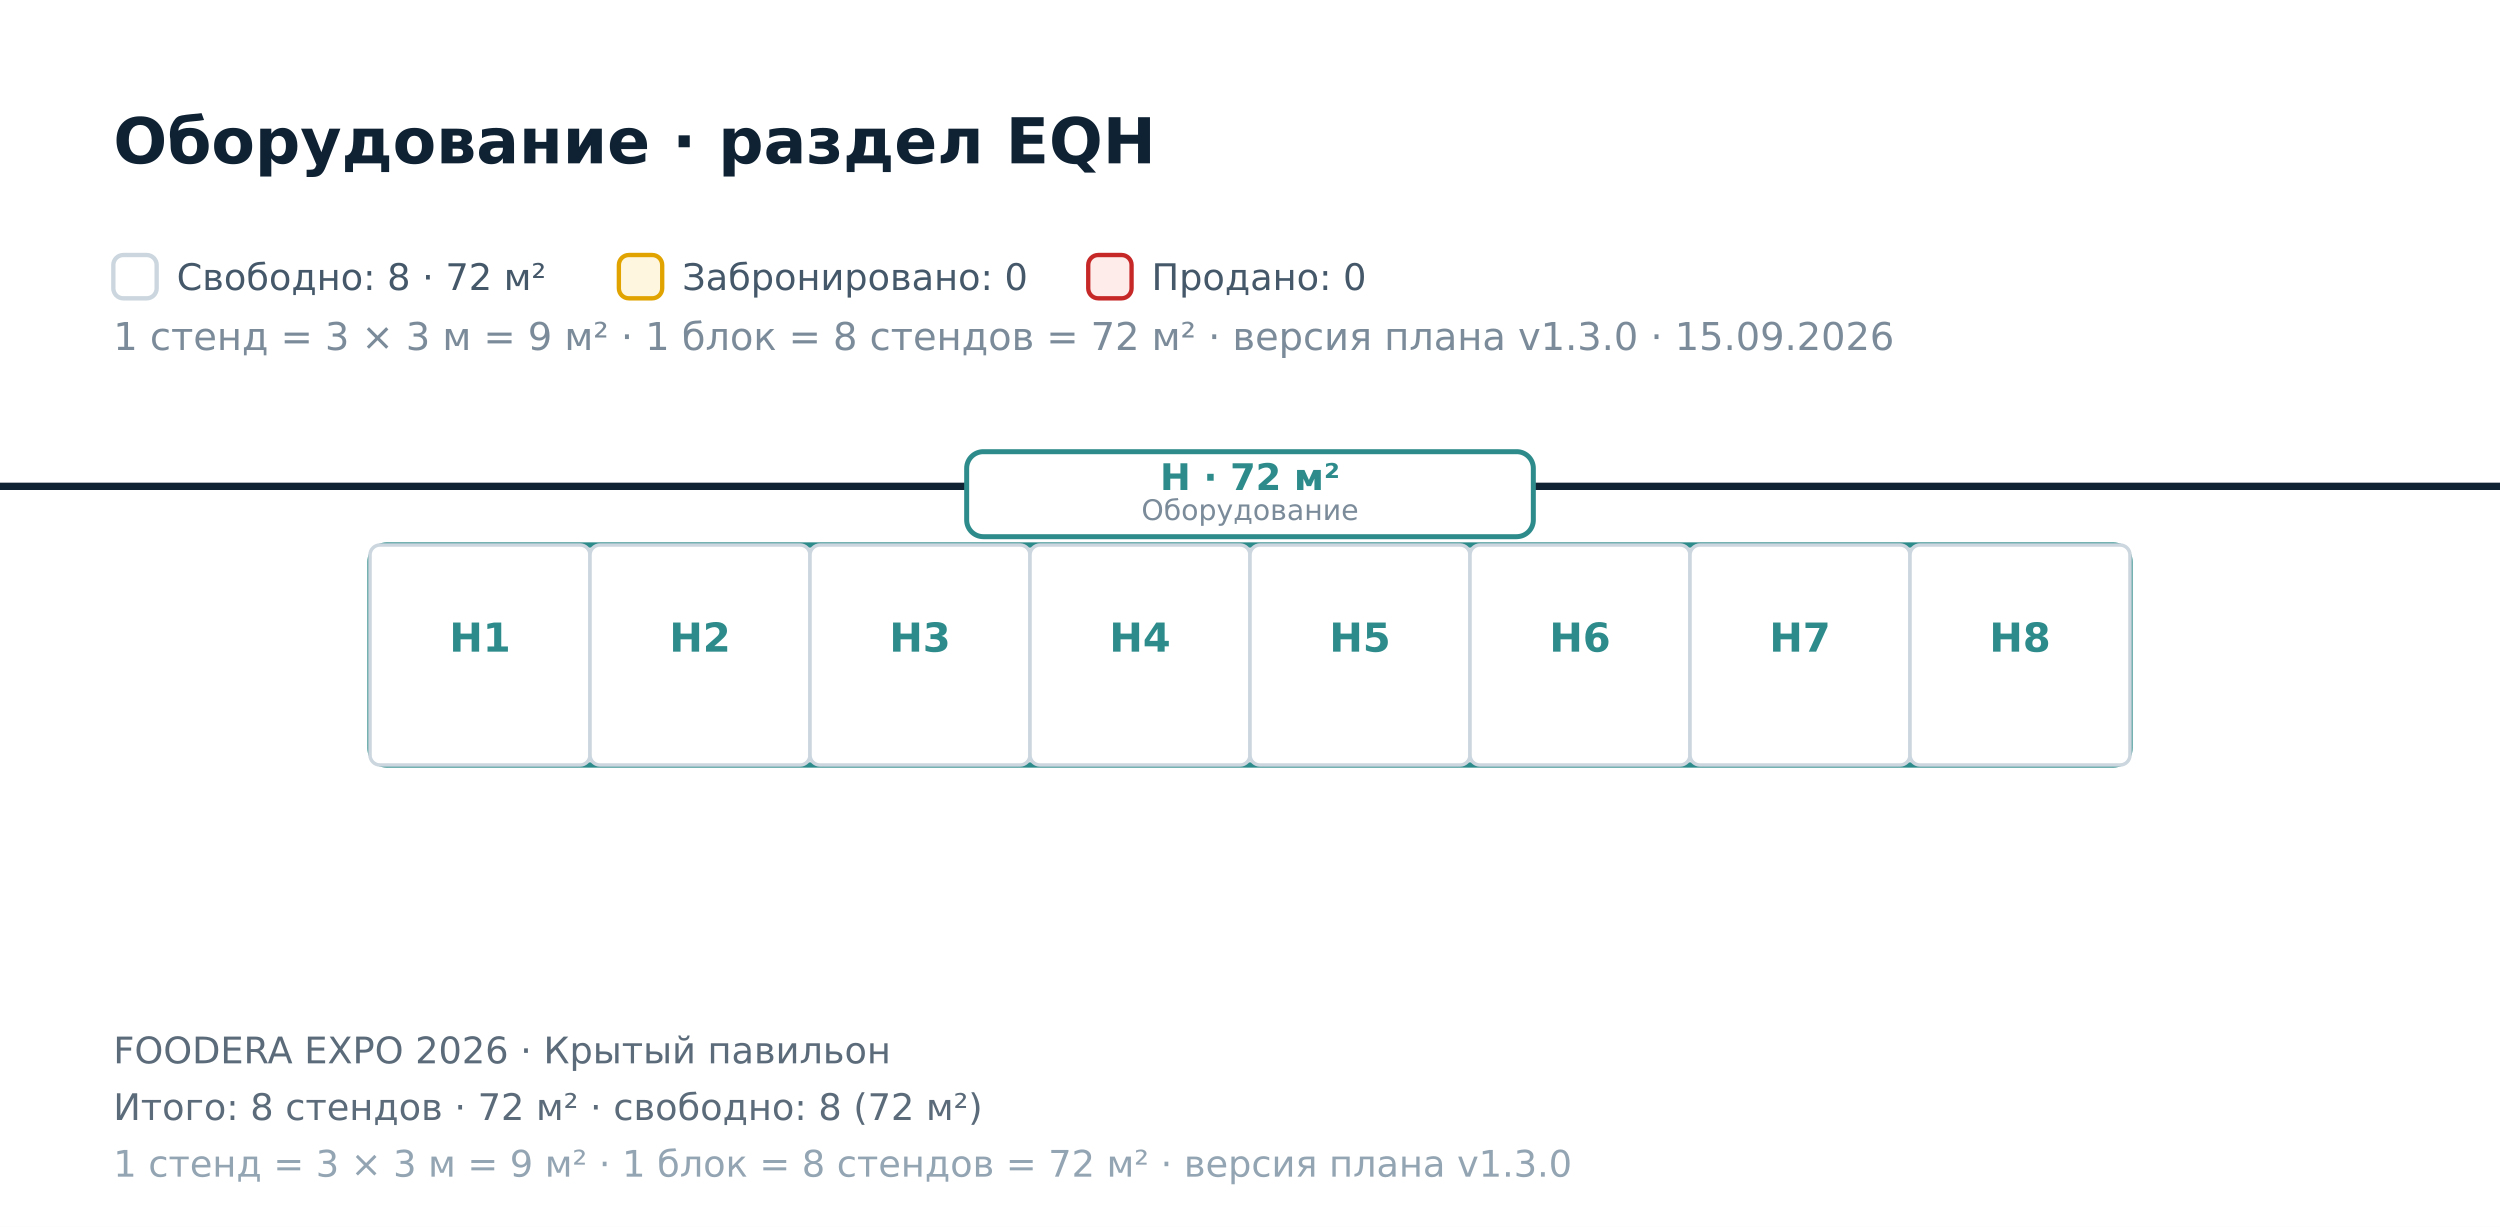
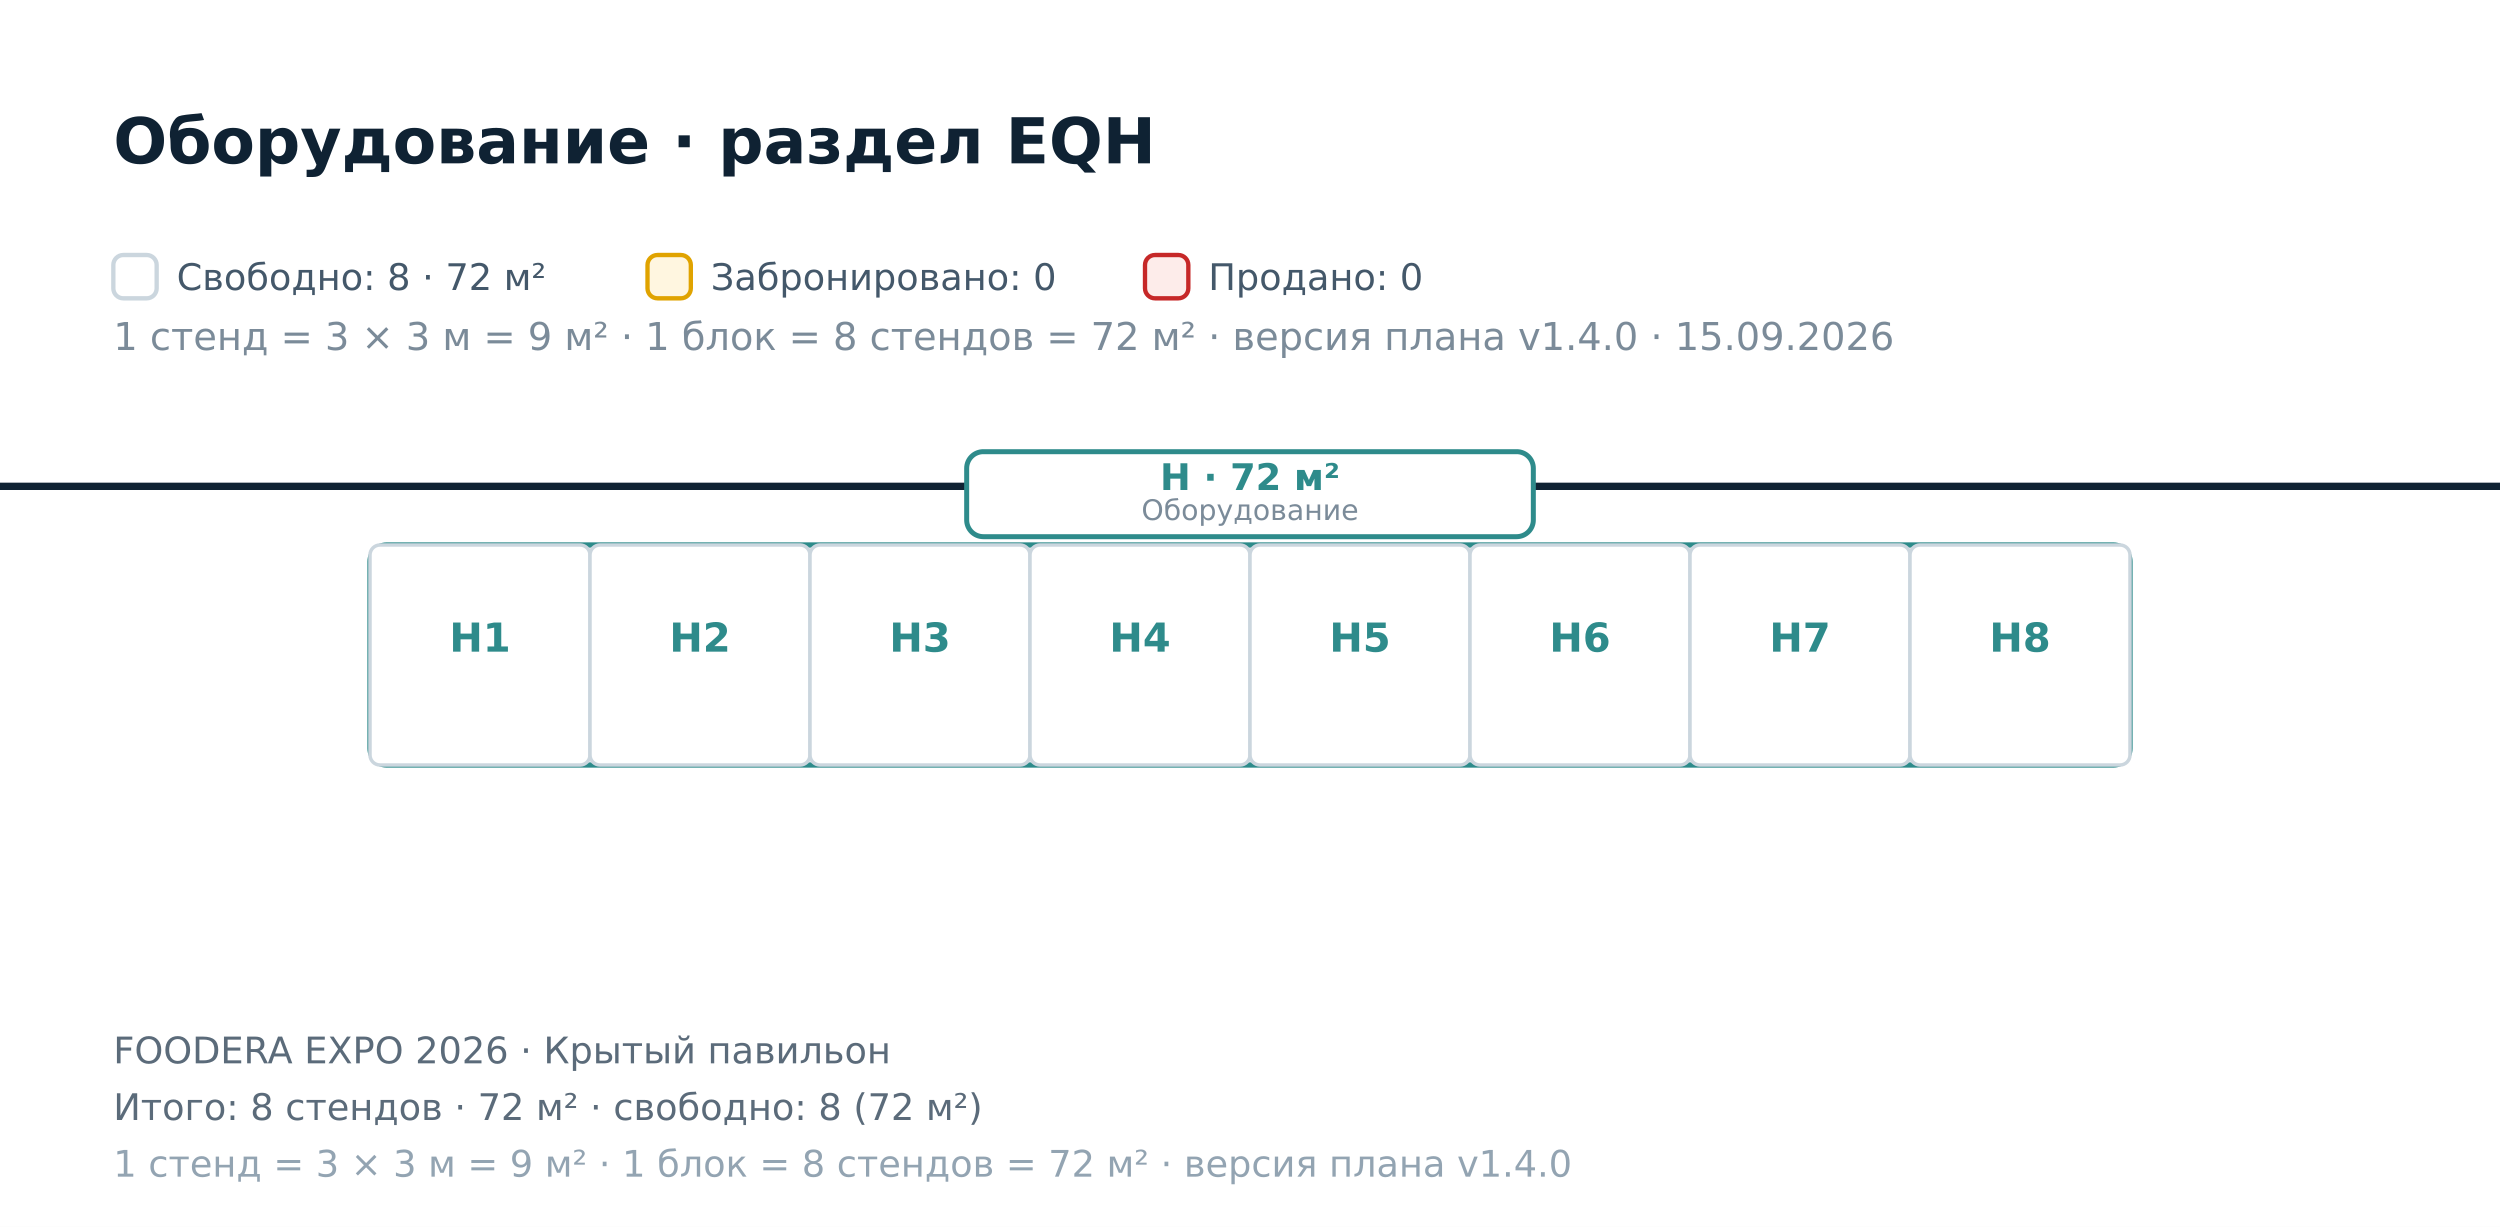
<svg xmlns="http://www.w3.org/2000/svg" width="750" height="368" viewBox="0 0 750 368" font-family="DejaVu Sans, Helvetica, Arial, sans-serif">
  <rect x="0.00" y="0.00" width="750.00" height="368.00" fill="#ffffff" />
  <polygon points="-65.00,145.90 2047.00,145.90 2047.00,1245.90 -65.00,1245.90" fill="#ffffff" fill-opacity="0.55" stroke="#0f2233" stroke-width="2.2" />
  <rect x="111.00" y="163.50" width="528.00" height="66.00" fill="none" stroke="#2E8B8B" stroke-width="1.6" rx="5" />
  <rect x="290.00" y="135.50" width="170.00" height="25.50" fill="#ffffff" stroke="#2E8B8B" stroke-width="1.5" rx="5" />
  <text x="375.00" y="147.00" font-size="11.00" fill="#2E8B8B" font-weight="bold" text-anchor="middle">H · 72 м²</text>
  <text x="375.00" y="156.00" font-size="8.50" fill="#7b8b99" text-anchor="middle">Оборудование</text>
  <rect x="111.00" y="163.50" width="66.00" height="66.00" fill="#ffffff" stroke="#cbd6de" stroke-width="1.05" rx="3" />
  <text x="144.00" y="195.50" font-size="12.00" fill="#2E8B8B" font-weight="bold" text-anchor="middle">H1</text>
  <rect x="177.00" y="163.50" width="66.00" height="66.00" fill="#ffffff" stroke="#cbd6de" stroke-width="1.05" rx="3" />
  <text x="210.00" y="195.50" font-size="12.00" fill="#2E8B8B" font-weight="bold" text-anchor="middle">H2</text>
  <rect x="243.00" y="163.50" width="66.00" height="66.00" fill="#ffffff" stroke="#cbd6de" stroke-width="1.05" rx="3" />
  <text x="276.00" y="195.50" font-size="12.00" fill="#2E8B8B" font-weight="bold" text-anchor="middle">H3</text>
  <rect x="309.00" y="163.50" width="66.00" height="66.00" fill="#ffffff" stroke="#cbd6de" stroke-width="1.05" rx="3" />
  <text x="342.00" y="195.50" font-size="12.00" fill="#2E8B8B" font-weight="bold" text-anchor="middle">H4</text>
  <rect x="375.00" y="163.50" width="66.00" height="66.00" fill="#ffffff" stroke="#cbd6de" stroke-width="1.05" rx="3" />
  <text x="408.00" y="195.50" font-size="12.00" fill="#2E8B8B" font-weight="bold" text-anchor="middle">H5</text>
  <rect x="441.00" y="163.50" width="66.00" height="66.00" fill="#ffffff" stroke="#cbd6de" stroke-width="1.05" rx="3" />
  <text x="474.00" y="195.50" font-size="12.00" fill="#2E8B8B" font-weight="bold" text-anchor="middle">H6</text>
  <rect x="507.00" y="163.50" width="66.00" height="66.00" fill="#ffffff" stroke="#cbd6de" stroke-width="1.05" rx="3" />
  <text x="540.00" y="195.50" font-size="12.00" fill="#2E8B8B" font-weight="bold" text-anchor="middle">H7</text>
  <rect x="573.00" y="163.50" width="66.00" height="66.00" fill="#ffffff" stroke="#cbd6de" stroke-width="1.05" rx="3" />
  <text x="606.00" y="195.50" font-size="12.00" fill="#2E8B8B" font-weight="bold" text-anchor="middle">H8</text>
  <text x="34.00" y="49.00" font-size="19.00" fill="#0f2233" font-weight="bold">Оборудование · раздел EQH</text>
  <rect x="34.00" y="76.50" width="13.00" height="13.00" fill="#ffffff" stroke="#cbd6de" stroke-width="1.3" rx="3" />
-   <text x="34.00" y="105.00" font-size="11.50" fill="#7b8b99">1 стенд = 3 × 3 м = 9 м² · 1 блок = 8 стендов = 72 м² · версия плана v1.3.0 · 15.09.2026</text>
+   <text x="34.00" y="105.00" font-size="11.50" fill="#7b8b99">1 стенд = 3 × 3 м = 9 м² · 1 блок = 8 стендов = 72 м² · версия плана v1.4.0 · 15.09.2026</text>
  <text x="53.00" y="87.00" font-size="11.00" fill="#44586a">Свободно: 8 · 72 м²</text>
-   <rect x="185.66" y="76.50" width="13.00" height="13.00" fill="#fff6e0" stroke="#e0a300" stroke-width="1.3" rx="3" />
-   <text x="204.66" y="87.00" font-size="11.00" fill="#44586a">Забронировано: 0</text>
-   <rect x="326.47" y="76.50" width="13.00" height="13.00" fill="#fdecea" stroke="#c62828" stroke-width="1.3" rx="3" />
-   <text x="345.47" y="87.00" font-size="11.00" fill="#44586a">Продано: 0</text>
+   <rect x="194.25" y="76.50" width="13.00" height="13.00" fill="#fff6e0" stroke="#e0a300" stroke-width="1.3" rx="3" />
+   <text x="213.25" y="87.00" font-size="11.00" fill="#44586a">Забронировано: 0</text>
+   <rect x="343.50" y="76.50" width="13.00" height="13.00" fill="#fdecea" stroke="#c62828" stroke-width="1.3" rx="3" />
+   <text x="362.50" y="87.00" font-size="11.00" fill="#44586a">Продано: 0</text>
  <text x="34.00" y="319.00" font-size="11.00" fill="#5b6b7a">FOODERA EXPO 2026 · Крытый павильон</text>
  <text x="34.00" y="336.00" font-size="11.00" fill="#5b6b7a">Итого: 8 стендов · 72 м² · свободно: 8 (72 м²)</text>
-   <text x="34.00" y="353.00" font-size="11.00" fill="#93a4b2">1 стенд = 3 × 3 м = 9 м² · 1 блок = 8 стендов = 72 м² · версия плана v1.3.0</text>
+   <text x="34.00" y="353.00" font-size="11.00" fill="#93a4b2">1 стенд = 3 × 3 м = 9 м² · 1 блок = 8 стендов = 72 м² · версия плана v1.4.0</text>
</svg>
